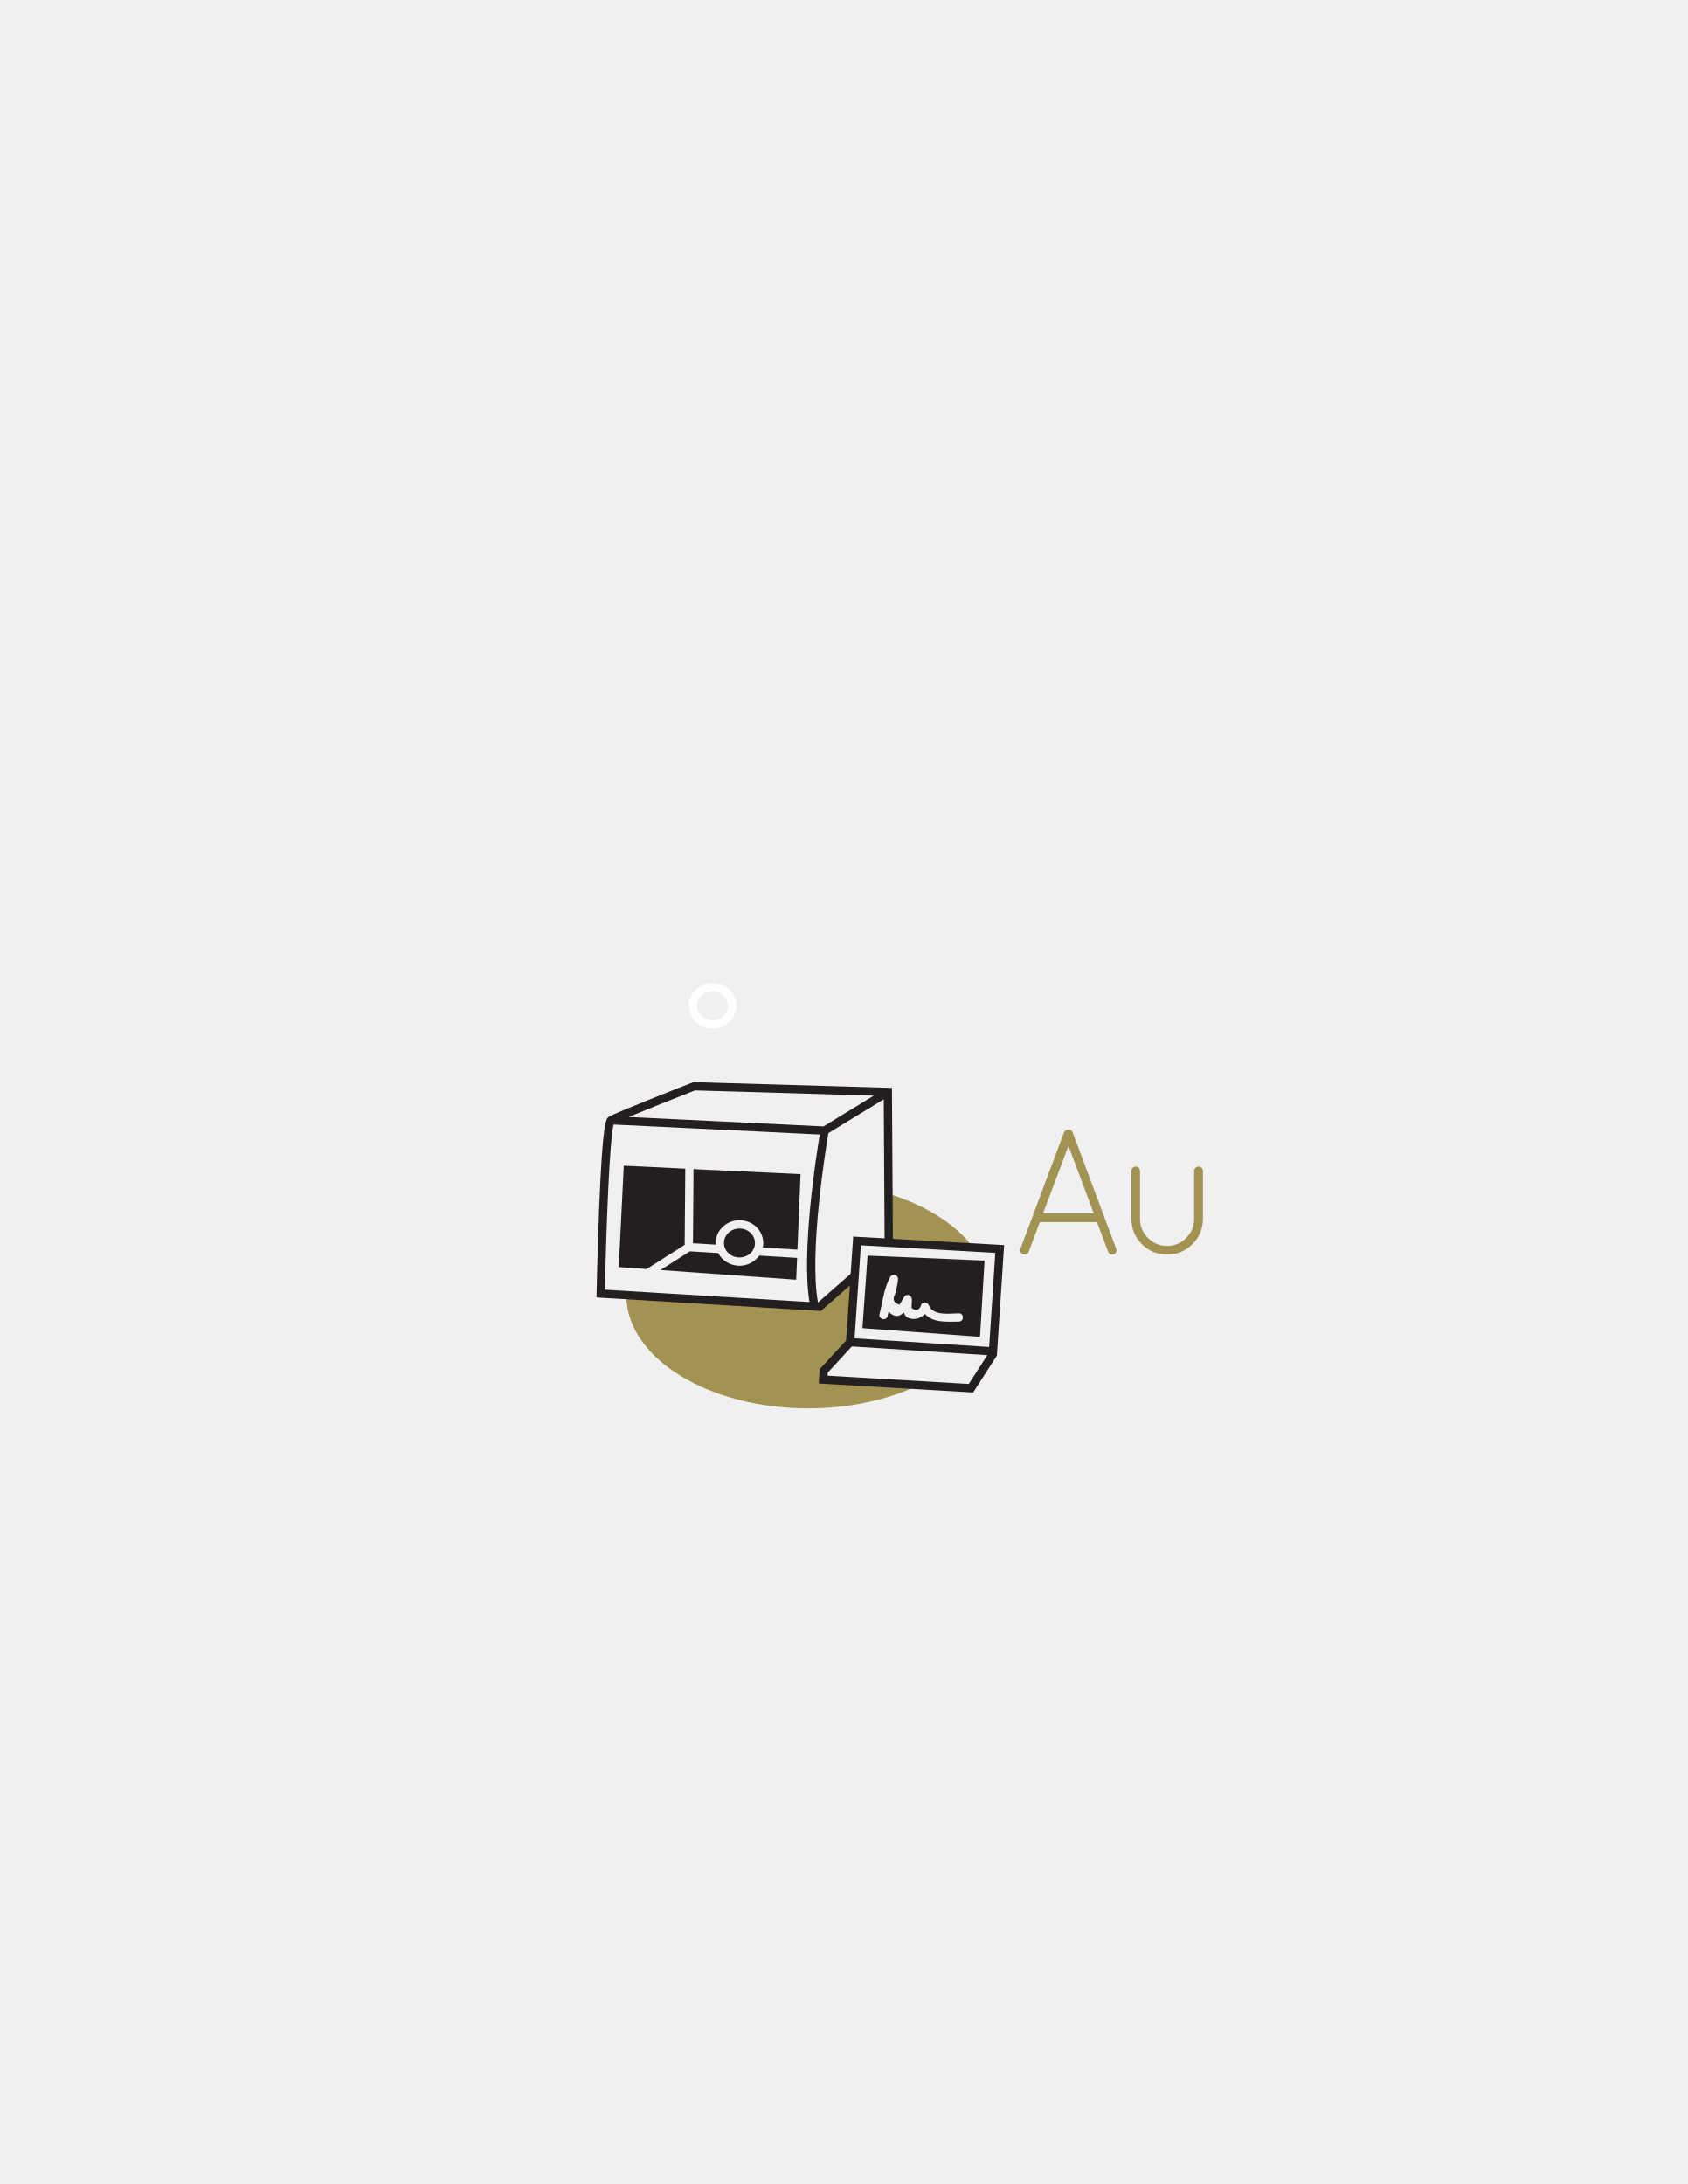
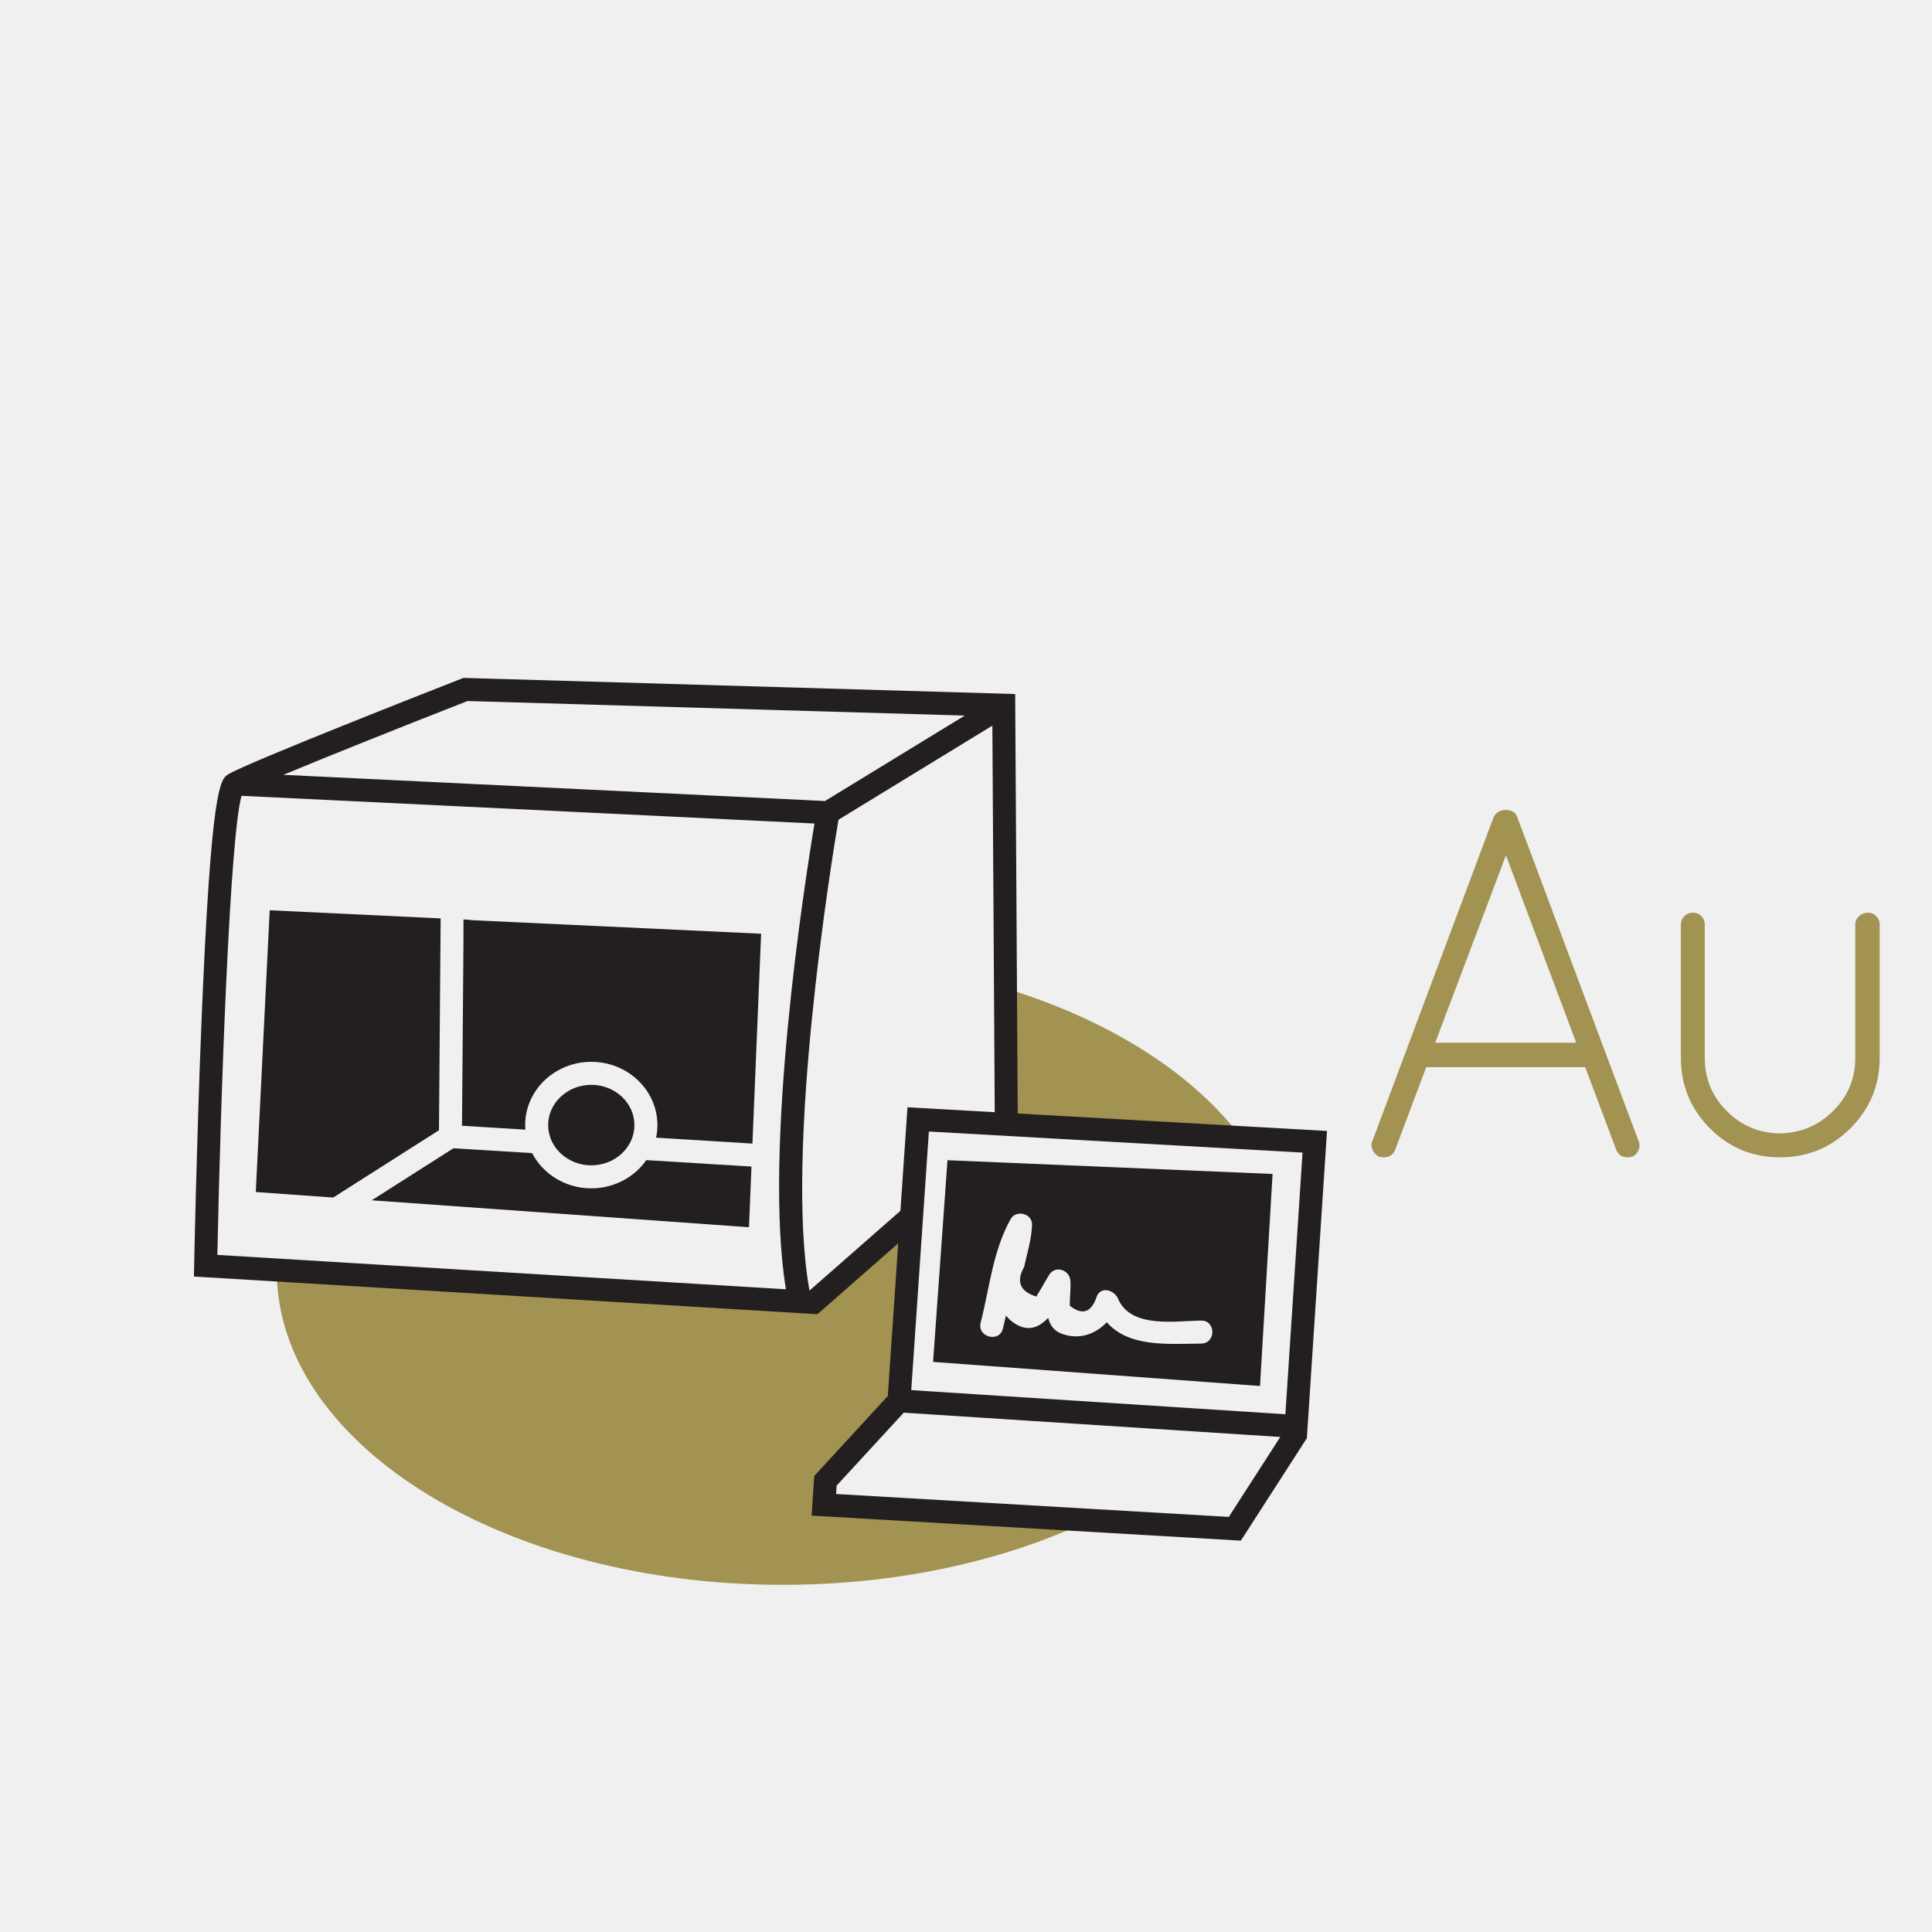
- <svg xmlns="http://www.w3.org/2000/svg" version="1.1" id="Layer_1" x="0px" y="0px" width="612px" height="792px" viewBox="0 0 612 792" enable-background="new 0 0 612 792" xml:space="preserve">
+ <svg xmlns="http://www.w3.org/2000/svg" version="1.1" id="Layer_1" x="0px" y="0px" width="252px" height="252px" viewBox="180 270 252 252" enable-background="new 180 270 252 252" xml:space="preserve">
  <g>
-     <path fill="#A29352" d="M353.295,452.922c-6.246-8.623-17.152-15.662-30.724-19.882l0.169,17.964L353.295,452.922z" />
-     <path fill="#A29352" d="M298.75,500.5v-4l9-9.5l1.438-23.485L296.25,474.5l-69.134-3.801c0.843,22.188,30.04,40.017,65.96,40.017   c14.822,0,28.502-3.036,39.519-8.16L298.75,500.5z" />
+     <path fill="#A29352" d="M342.295,418.922c-6.246-8.623-17.152-15.662-30.724-19.882l0.169,17.964L342.295,418.922z" />
+     <path fill="#A29352" d="M287.75,466.5v-4l9-9.5l1.438-23.485L285.25,440.5l-69.134-3.801c0.843,22.188,30.04,40.017,65.96,40.017   c14.822,0,28.502-3.036,39.519-8.16L287.75,466.5z" />
  </g>
  <g>
-     <path fill="#A29352" d="M403.873,454.892l-0.585,0.065c-0.737,0-1.234-0.346-1.495-1.04l-4.029-10.725h-20.735l-4.03,10.725   c-0.26,0.694-0.759,1.04-1.495,1.04l-0.585-0.065c-0.39-0.173-0.682-0.465-0.877-0.877c-0.195-0.412-0.206-0.812-0.032-1.203   l15.795-42.185c0.303-0.65,0.845-0.975,1.625-0.975c0.779,0,1.277,0.325,1.495,0.975l15.795,42.185c0.172,0.39,0.172,0.791,0,1.203   C404.545,454.427,404.264,454.719,403.873,454.892z M387.429,415.567l-9.23,24.44h18.396L387.429,415.567z" />
-     <path fill="#A29352" d="M410.243,441.957v-17.355c0-0.433,0.151-0.801,0.455-1.105c0.303-0.303,0.672-0.455,1.105-0.455   c0.433,0,0.801,0.152,1.104,0.455c0.303,0.304,0.455,0.672,0.455,1.105v17.355c0,2.73,0.953,5.049,2.86,6.955   c1.906,1.907,4.203,2.882,6.89,2.925c2.73-0.042,5.06-1.018,6.988-2.925c1.927-1.906,2.892-4.225,2.892-6.955v-17.355   c0-0.433,0.163-0.801,0.488-1.105c0.324-0.303,0.703-0.455,1.137-0.455s0.802,0.152,1.105,0.455   c0.303,0.304,0.455,0.672,0.455,1.105v17.355c0,3.597-1.268,6.663-3.803,9.197c-2.535,2.535-5.601,3.803-9.197,3.803   c-3.598,0-6.652-1.268-9.165-3.803C411.5,448.62,410.243,445.554,410.243,441.957z" />
+     <path fill="#A29352" d="M392.873,420.892l-0.585,0.065c-0.737,0-1.234-0.346-1.495-1.04l-4.029-10.725h-20.735l-4.03,10.725   c-0.26,0.694-0.759,1.04-1.495,1.04l-0.585-0.065c-0.39-0.173-0.682-0.465-0.877-0.877c-0.195-0.412-0.206-0.812-0.032-1.203   l15.795-42.185c0.303-0.65,0.845-0.975,1.625-0.975c0.779,0,1.277,0.325,1.495,0.975l15.795,42.185c0.172,0.39,0.172,0.791,0,1.203   C393.545,420.427,393.264,420.719,392.873,420.892z M376.429,381.567l-9.23,24.44h18.396L376.429,381.567z" />
+     <path fill="#A29352" d="M399.243,407.957v-17.355c0-0.433,0.151-0.801,0.455-1.105c0.303-0.303,0.672-0.455,1.105-0.455   s0.801,0.152,1.104,0.455c0.303,0.304,0.455,0.672,0.455,1.105v17.355c0,2.73,0.953,5.049,2.86,6.955   c1.906,1.907,4.203,2.882,6.89,2.925c2.73-0.042,5.06-1.018,6.988-2.925c1.927-1.906,2.892-4.225,2.892-6.955v-17.355   c0-0.433,0.163-0.801,0.488-1.105c0.324-0.303,0.703-0.455,1.137-0.455s0.802,0.152,1.105,0.455   c0.303,0.304,0.455,0.672,0.455,1.105v17.355c0,3.597-1.268,6.663-3.803,9.197c-2.535,2.535-5.601,3.803-9.197,3.803   c-3.598,0-6.652-1.268-9.165-3.803C400.5,414.62,399.243,411.554,399.243,407.957z" />
  </g>
-   <path fill="#231F20" d="M309.367,448.428l-2.568,37.664l-9.596,10.43l-0.343,5.165l55.99,3.268l8.61-13.369l2.627-40.069  L309.367,448.428z M351.276,501.858l-51.223-2.99l0.073-1.093l8.752-9.513l49.113,3.169L351.276,501.858z M358.658,488.468  l-48.799-3.148l2.299-33.73l48.738,2.751L358.658,488.468z" />
-   <path fill="#231F20" d="M314.585,455.332l-1.879,26.307l42.642,3.143l1.641-27.655L314.585,455.332z M347.683,479.25  c-4.503,0.05-9.427,0.483-12.326-2.78c-1.484,1.571-3.582,2.31-5.827,1.514c-1.068-0.379-1.579-1.157-1.812-2.094  c-1.215,1.288-2.702,1.934-4.587,0.585c-0.374-0.268-0.666-0.568-0.923-0.883c-0.125,0.577-0.256,1.152-0.403,1.722  c-0.482,1.873-3.375,1.078-2.893-0.797c1.177-4.574,1.571-9.314,3.906-13.499c0.716-1.283,2.853-0.741,2.795,0.757  c-0.074,1.925-0.621,3.639-1.044,5.509c-1.053,1.889-0.521,3.166,1.594,3.831c0.199-0.324,0.398-0.649,0.597-0.974  c0.344-0.614,0.699-1.221,1.064-1.823c0.795-1.334,2.705-0.698,2.795,0.757c0.068,1.099-0.104,2.153-0.071,3.24  c1.656,1.307,2.834,0.879,3.534-1.286c0.634-1.318,2.297-0.697,2.742,0.358c1.66,3.942,7.558,2.899,10.86,2.862  C349.618,476.229,349.616,479.229,347.683,479.25z" />
+   <path fill="#231F20" d="M298.367,414.428l-2.568,37.664l-9.596,10.43l-0.343,5.165l55.99,3.268l8.61-13.369l2.627-40.069  L298.367,414.428z M340.276,467.858l-51.223-2.99l0.073-1.093l8.752-9.513l49.113,3.169L340.276,467.858z M347.658,454.468  l-48.799-3.148l2.299-33.73l48.738,2.751L347.658,454.468z" />
+   <path fill="#231F20" d="M303.585,421.332l-1.879,26.307l42.642,3.143l1.641-27.655L303.585,421.332z M336.683,445.25  c-4.503,0.05-9.427,0.483-12.326-2.78c-1.484,1.571-3.582,2.31-5.827,1.514c-1.068-0.379-1.579-1.157-1.812-2.094  c-1.215,1.288-2.702,1.934-4.587,0.585c-0.374-0.268-0.666-0.568-0.923-0.883c-0.125,0.577-0.256,1.152-0.403,1.722  c-0.482,1.873-3.375,1.078-2.893-0.797c1.177-4.574,1.571-9.314,3.906-13.499c0.716-1.283,2.853-0.741,2.795,0.757  c-0.074,1.925-0.621,3.639-1.044,5.509c-1.053,1.889-0.521,3.166,1.594,3.831c0.199-0.324,0.398-0.649,0.597-0.974  c0.344-0.614,0.699-1.221,1.064-1.823c0.795-1.334,2.705-0.698,2.795,0.757c0.068,1.099-0.104,2.153-0.071,3.24  c1.656,1.307,2.834,0.879,3.534-1.286c0.634-1.318,2.297-0.697,2.742,0.358c1.66,3.942,7.558,2.899,10.86,2.862  C338.618,442.229,338.616,445.229,336.683,445.25z" />
  <g>
-     <polygon fill="#231F20" points="248.476,423.794 226.179,422.729 224.363,459.481 234.46,460.202 248.256,451.423  " />
-     <path fill="#231F20" d="M273.75,450.75c0-2.895-2.523-5.25-5.625-5.25s-5.625,2.355-5.625,5.25s2.523,5.25,5.625,5.25   S273.75,453.645,273.75,450.75z" />
-     <path fill="#231F20" d="M268.125,459c-3.382,0-6.307-1.876-7.72-4.594l-10.261-0.63l-10.661,6.784l49.209,3.515l0.328-7.914   l-13.72-0.842C273.752,457.536,271.115,459,268.125,459z" />
-     <path fill="#231F20" d="M251.453,423.965l-0.003,3.08l-0.189,23.794l8.27,0.507c-0.015-0.198-0.032-0.396-0.032-0.597   c0-4.549,3.869-8.25,8.625-8.25s8.625,3.701,8.625,8.25c0,0.563-0.06,1.112-0.173,1.643l12.567,0.771l1.134-27.373l-37.656-1.762   C252.623,424.029,251.453,423.869,251.453,423.965z" />
+     <polygon fill="#231F20" points="237.476,389.794 215.179,388.729 213.363,425.481 223.46,426.202 237.256,417.423  " />
+     <path fill="#231F20" d="M262.75,416.75c0-2.895-2.523-5.25-5.625-5.25s-5.625,2.355-5.625,5.25s2.523,5.25,5.625,5.25   S262.75,419.645,262.75,416.75z" />
+     <path fill="#231F20" d="M257.125,425c-3.382,0-6.307-1.876-7.72-4.594l-10.261-0.63l-10.661,6.784l49.209,3.515l0.328-7.914   l-13.72-0.842C262.752,423.536,260.115,425,257.125,425z" />
+     <path fill="#231F20" d="M240.453,389.965l-0.003,3.08l-0.189,23.794l8.27,0.507c-0.015-0.198-0.032-0.396-0.032-0.597   c0-4.549,3.869-8.25,8.625-8.25s8.625,3.701,8.625,8.25c0,0.563-0.06,1.112-0.173,1.643l12.567,0.771l1.134-27.373l-37.656-1.762   C241.623,390.029,240.453,389.869,240.453,389.965z" />
  </g>
-   <path fill="#FFFFFF" d="M258.375,373c-4.756,0-8.625-3.701-8.625-8.25s3.869-8.25,8.625-8.25s8.625,3.701,8.625,8.25  S263.131,373,258.375,373z M258.375,359.5c-3.102,0-5.625,2.355-5.625,5.25s2.523,5.25,5.625,5.25s5.625-2.355,5.625-5.25  S261.477,359.5,258.375,359.5z" />
-   <path fill="#231F20" d="M309.901,460.655l-13.315,11.684c-3.277-18.101,2.854-55.932,3.778-61.415l20.075-12.275l0.318,51.91  l3.001,0.237l-0.344-56.27l-71.953-2.106l-0.285,0.111c-2.833,1.109-27.758,10.877-30.358,12.438  c-1.078,0.646-2.3,1.38-3.574,33.223c-0.613,15.354-0.918,30.718-0.921,30.872l-0.028,1.439l81.327,4.918l12.049-10.574  L309.901,460.655z M251.984,395.438l64.852,1.898l-18.226,11.144l-70.649-3.416C234.259,402.44,244.457,398.385,251.984,395.438z   M219.351,467.684c0.443-21.419,1.636-54.4,3.147-59.882l74.74,3.614c-1.347,8.098-6.713,42.57-3.726,60.752L219.351,467.684z" />
+   <path fill="#231F20" d="M298.901,426.655l-13.315,11.684c-3.277-18.101,2.854-55.932,3.778-61.415l20.075-12.275l0.318,51.91  l3.001,0.237l-0.344-56.27l-71.953-2.106l-0.285,0.111c-2.833,1.109-27.758,10.877-30.358,12.438  c-1.078,0.646-2.3,1.38-3.574,33.223c-0.613,15.354-0.918,30.718-0.921,30.872l-0.028,1.439l81.327,4.918l12.049-10.574  L298.901,426.655z M240.984,361.438l64.852,1.898L287.61,374.48l-70.649-3.416C223.259,368.44,233.457,364.385,240.984,361.438z   M208.351,433.684c0.443-21.419,1.636-54.4,3.147-59.882l74.74,3.614c-1.347,8.098-6.713,42.57-3.726,60.752L208.351,433.684z" />
</svg>
